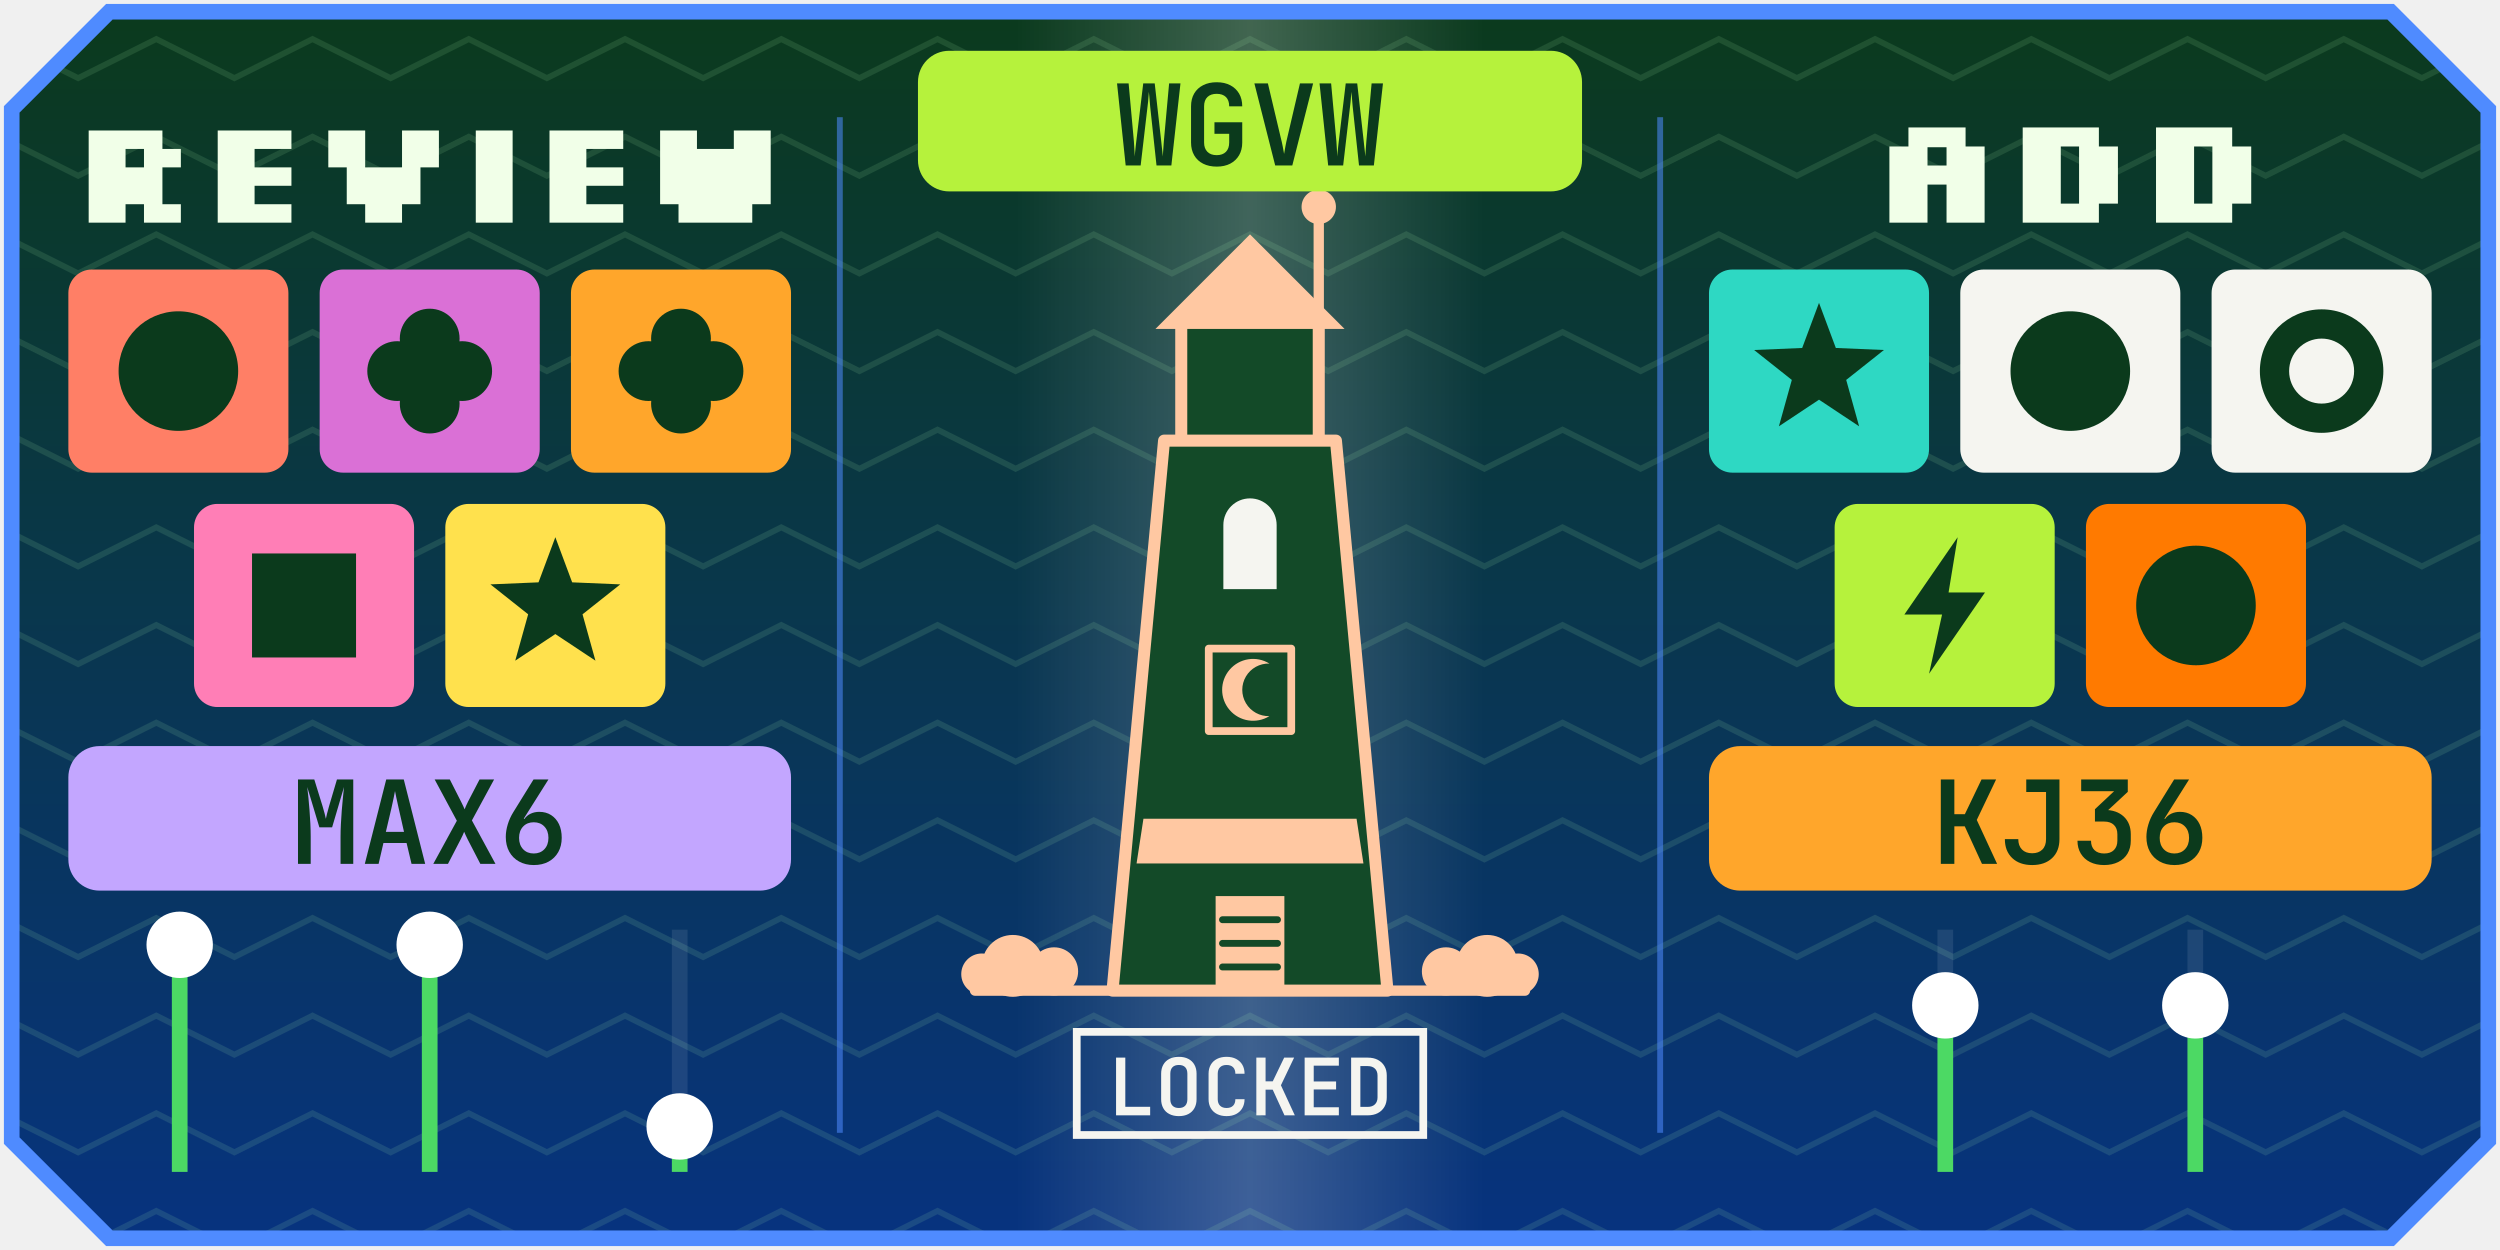
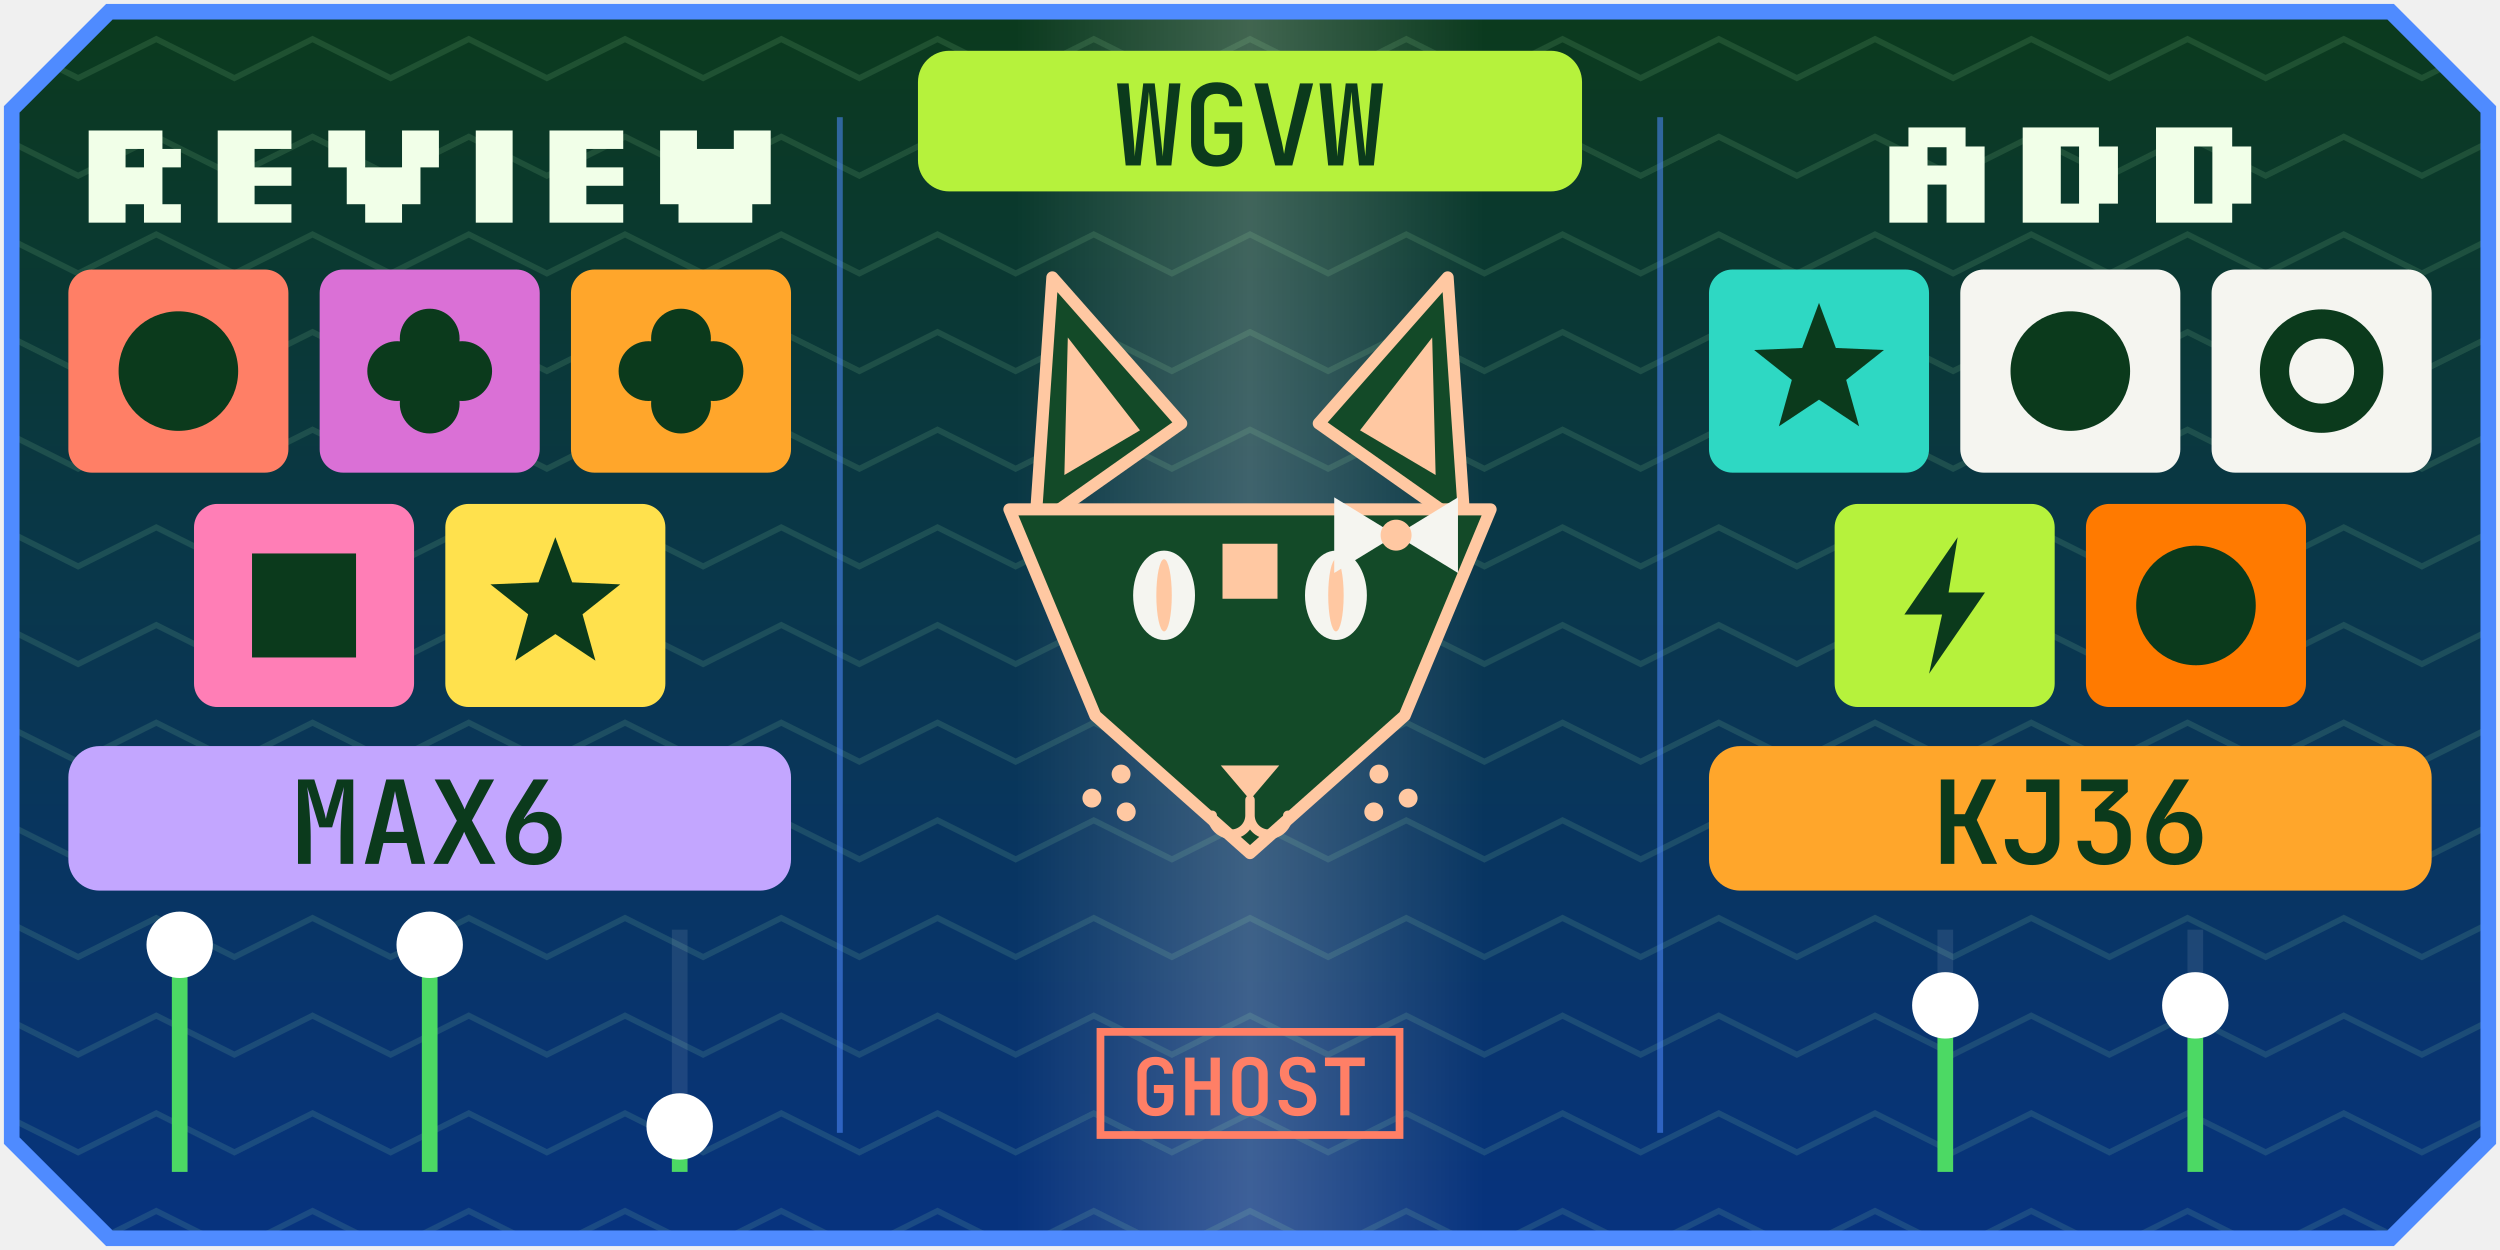
<svg xmlns="http://www.w3.org/2000/svg" viewBox="0 0 960 480" width="256" height="128">
  <defs>
    <linearGradient id="lg0" gradientUnits="userSpaceOnUse" x1="480" y1="0" x2="480" y2="480">
      <stop offset="0" stop-color="#0B3A1C" />
      <stop offset="1" stop-color="#073380" />
    </linearGradient>
    <clipPath id="c1">
      <path d="M4.5 42L42 4.5L918 4.5L955.5 42L955.5 438L918 475.5L42 475.5L4.5 438Z" />
    </clipPath>
    <linearGradient id="lg2" gradientUnits="userSpaceOnUse" x1="390" y1="0" x2="570" y2="0">
      <stop offset="0" stop-color="#FFFFFF" stop-opacity="0" />
      <stop offset="0.5" stop-color="#FFFFFF" stop-opacity="0.22" />
      <stop offset="1" stop-color="#FFFFFF" stop-opacity="0" />
    </linearGradient>
  </defs>
  <path d="M4.5 42L42 4.5L918 4.5L955.5 42L955.5 438L918 475.5L42 475.5L4.5 438Z" fill="url(#lg0)" />
  <g clip-path="url(#c1)">
    <path d="M390 0L570 0L570 480L390 480Z" fill="url(#lg2)" />
    <path d="M0 15L30 30L60 15L90 30L120 15L150 30L180 15L210 30L240 15L270 30L300 15L330 30L360 15L390 30L420 15L450 30L480 15L510 30L540 15L570 30L600 15L630 30L660 15L690 30L720 15L750 30L780 15L810 30L840 15L870 30L900 15L930 30L960 15M0 52.5L30 67.5L60 52.5L90 67.5L120 52.5L150 67.5L180 52.5L210 67.5L240 52.5L270 67.5L300 52.5L330 67.5L360 52.5L390 67.5L420 52.5L450 67.5L480 52.5L510 67.5L540 52.5L570 67.5L600 52.5L630 67.5L660 52.5L690 67.5L720 52.5L750 67.5L780 52.5L810 67.5L840 52.5L870 67.5L900 52.5L930 67.5L960 52.5M0 90L30 105L60 90L90 105L120 90L150 105L180 90L210 105L240 90L270 105L300 90L330 105L360 90L390 105L420 90L450 105L480 90L510 105L540 90L570 105L600 90L630 105L660 90L690 105L720 90L750 105L780 90L810 105L840 90L870 105L900 90L930 105L960 90M0 127.5L30 142.5L60 127.5L90 142.5L120 127.5L150 142.5L180 127.5L210 142.5L240 127.5L270 142.5L300 127.5L330 142.5L360 127.5L390 142.5L420 127.5L450 142.5L480 127.5L510 142.5L540 127.5L570 142.5L600 127.5L630 142.5L660 127.5L690 142.5L720 127.5L750 142.5L780 127.5L810 142.5L840 127.5L870 142.5L900 127.5L930 142.5L960 127.5M0 165L30 180L60 165L90 180L120 165L150 180L180 165L210 180L240 165L270 180L300 165L330 180L360 165L390 180L420 165L450 180L480 165L510 180L540 165L570 180L600 165L630 180L660 165L690 180L720 165L750 180L780 165L810 180L840 165L870 180L900 165L930 180L960 165M0 202.5L30 217.5L60 202.5L90 217.5L120 202.5L150 217.5L180 202.5L210 217.5L240 202.5L270 217.5L300 202.5L330 217.5L360 202.5L390 217.5L420 202.5L450 217.5L480 202.5L510 217.5L540 202.5L570 217.5L600 202.5L630 217.5L660 202.5L690 217.5L720 202.5L750 217.5L780 202.5L810 217.5L840 202.5L870 217.5L900 202.5L930 217.5L960 202.5M0 240L30 255L60 240L90 255L120 240L150 255L180 240L210 255L240 240L270 255L300 240L330 255L360 240L390 255L420 240L450 255L480 240L510 255L540 240L570 255L600 240L630 255L660 240L690 255L720 240L750 255L780 240L810 255L840 240L870 255L900 240L930 255L960 240M0 277.5L30 292.5L60 277.5L90 292.5L120 277.5L150 292.5L180 277.5L210 292.5L240 277.5L270 292.5L300 277.5L330 292.5L360 277.5L390 292.5L420 277.5L450 292.5L480 277.5L510 292.5L540 277.5L570 292.5L600 277.5L630 292.5L660 277.5L690 292.5L720 277.5L750 292.5L780 277.5L810 292.5L840 277.5L870 292.5L900 277.5L930 292.5L960 277.5M0 315L30 330L60 315L90 330L120 315L150 330L180 315L210 330L240 315L270 330L300 315L330 330L360 315L390 330L420 315L450 330L480 315L510 330L540 315L570 330L600 315L630 330L660 315L690 330L720 315L750 330L780 315L810 330L840 315L870 330L900 315L930 330L960 315M0 352.5L30 367.5L60 352.5L90 367.5L120 352.5L150 367.5L180 352.5L210 367.5L240 352.5L270 367.5L300 352.5L330 367.5L360 352.5L390 367.5L420 352.5L450 367.5L480 352.5L510 367.5L540 352.5L570 367.5L600 352.5L630 367.5L660 352.5L690 367.5L720 352.5L750 367.5L780 352.5L810 367.5L840 352.5L870 367.5L900 352.5L930 367.5L960 352.5M0 390L30 405L60 390L90 405L120 390L150 405L180 390L210 405L240 390L270 405L300 390L330 405L360 390L390 405L420 390L450 405L480 390L510 405L540 390L570 405L600 390L630 405L660 390L690 405L720 390L750 405L780 390L810 405L840 390L870 405L900 390L930 405L960 390M0 427.5L30 442.5L60 427.5L90 442.5L120 427.5L150 442.5L180 427.5L210 442.5L240 427.5L270 442.5L300 427.5L330 442.5L360 427.5L390 442.5L420 427.5L450 442.5L480 427.5L510 442.5L540 427.5L570 442.5L600 427.5L630 442.5L660 427.5L690 442.5L720 427.5L750 442.5L780 427.5L810 442.5L840 427.5L870 442.5L900 427.5L930 442.5L960 427.5M0 465L30 480L60 465L90 480L120 465L150 480L180 465L210 480L240 465L270 480L300 465L330 480L360 465L390 480L420 465L450 480L480 465L510 480L540 465L570 480L600 465L630 480L660 465L690 480L720 465L750 480L780 465L810 480L840 465L870 480L900 465L930 480L960 465" fill="none" stroke="#B4FFB4" stroke-opacity="0.12" stroke-width="2.25" />
  </g>
  <path d="M4.5 42L42 4.5L918 4.5L955.5 42L955.5 438L918 475.5L42 475.5L4.5 438Z" fill="none" stroke="#4F8BFF" stroke-width="6" />
  <path d="M322.5 45L322.5 435M637.5 45L637.5 435" fill="none" stroke="#4F8BFF" stroke-opacity="0.55" stroke-width="2.25" />
-   <path d="M374.4 380.4L585.6 380.4" fill="none" stroke="#FFC8A2" stroke-width="3.96" stroke-linecap="round" stroke-linejoin="round" />
-   <path d="M447 169.2L513 169.2L532.8 380.4L427.2 380.4ZM453.6 123L506.4 123L506.4 169.2L453.6 169.2Z" fill="#134A28" />
-   <path d="M447 169.2L513 169.2L532.8 380.4L427.2 380.4ZM453.6 123L506.4 123L506.4 169.2L453.6 169.2Z" fill="none" stroke="#FFC8A2" stroke-width="4.62" stroke-linecap="round" stroke-linejoin="round" />
-   <path d="M443.7 126.3L516.3 126.3L480 90ZM439.08 314.4L520.92 314.4L523.56 331.56L436.44 331.56Z" fill="#FFC8A2" />
-   <path d="M469.77 226.22L469.77 201.61L469.77 201.61C469.77 195.96 474.35 191.38 480 191.38C485.65 191.38 490.23 195.96 490.23 201.61L490.23 226.22Z" fill="#F5F5F0" />
-   <path d="M466.8 344.1L493.2 344.1L493.2 380.4L466.8 380.4Z" fill="#FFC8A2" />
-   <path d="M469.44 353.17L490.56 353.17M469.44 362.25L490.56 362.25M469.44 371.32L490.56 371.32" fill="none" stroke="#134A28" stroke-width="2.64" stroke-linecap="round" stroke-linejoin="round" />
-   <path d="M464.16 249.06L495.84 249.06L495.84 280.74L464.16 280.74Z" fill="#134A28" />
-   <path d="M464.16 249.06L495.84 249.06L495.84 280.74L464.16 280.74Z" fill="none" stroke="#FFC8A2" stroke-width="2.97" stroke-linecap="round" stroke-linejoin="round" />
-   <path d="M487.45 274.99C482.47 278.08 475.98 277.08 472.17 272.63C468.35 268.18 468.35 261.62 472.17 257.17C475.98 252.72 482.47 251.72 487.45 254.81L487.45 254.81C483.77 254.69 480.31 256.59 478.44 259.76C476.56 262.93 476.56 266.87 478.44 270.04C480.31 273.21 483.77 275.11 487.45 274.99Z" fill="#FFC8A2" />
-   <path d="M506.4 123L506.4 83.4" fill="none" stroke="#FFC8A2" stroke-width="3.96" stroke-linecap="round" stroke-linejoin="round" />
-   <path d="M513 79.44C513 83.09 510.05 86.04 506.4 86.04C502.75 86.04 499.8 83.09 499.8 79.44C499.8 75.79 502.75 72.84 506.4 72.84C510.05 72.84 513 75.79 513 79.44" fill="#FFC8A2" />
-   <path d="M400.8 370.9L400.8 370.9C400.8 377.46 395.48 382.78 388.92 382.78C382.36 382.78 377.04 377.46 377.04 370.9C377.04 364.33 382.36 359.02 388.92 359.02C395.48 359.02 400.8 364.33 400.8 370.9M414 373.01L414 373.01C414 378.11 409.86 382.25 404.76 382.25C399.66 382.25 395.52 378.11 395.52 373.01C395.52 367.9 399.66 363.77 404.76 363.77C409.86 363.77 414 367.9 414 373.01M384.96 374.06L384.96 374.06C384.96 378.44 381.41 381.98 377.04 381.98C372.67 381.98 369.12 378.44 369.12 374.06C369.12 369.69 372.67 366.14 377.04 366.14C381.41 366.14 384.96 369.69 384.96 374.06M582.96 370.9L582.96 370.9C582.96 377.46 577.64 382.78 571.08 382.78C564.52 382.78 559.2 377.46 559.2 370.9C559.2 364.33 564.52 359.02 571.08 359.02C577.64 359.02 582.96 364.33 582.96 370.9M564.48 373.01L564.48 373.01C564.48 378.11 560.34 382.25 555.24 382.25C550.14 382.25 546 378.11 546 373.01C546 367.9 550.14 363.77 555.24 363.77C560.34 363.77 564.48 367.9 564.48 373.01M590.88 374.06L590.88 374.06C590.88 378.44 587.33 381.98 582.96 381.98C578.59 381.98 575.04 378.44 575.04 374.06C575.04 369.69 578.59 366.14 582.96 366.14C587.33 366.14 590.88 369.69 590.88 374.06" fill="#FFC8A2" />
-   <path d="M413.47 396.24L546.53 396.24L546.53 435.84L413.47 435.84Z" fill="none" stroke="#F5F5F0" stroke-width="2.97" />
-   <path d="M428.57 428.29L428.57 406.13L432.12 406.13L432.12 425.01L441.66 425.01L441.66 428.29ZM452.68 428.59Q450.58 428.59 449.05 427.8Q447.51 427.01 446.7 425.54Q445.88 424.07 445.88 422.1L445.88 412.32Q445.88 410.32 446.7 408.86Q447.51 407.4 449.05 406.61Q450.58 405.82 452.68 405.82Q454.8 405.82 456.32 406.61Q457.84 407.4 458.66 408.86Q459.48 410.32 459.48 412.32L459.48 422.1Q459.48 424.07 458.66 425.54Q457.84 427.01 456.32 427.8Q454.8 428.59 452.68 428.59ZM452.68 425.47Q454.29 425.47 455.12 424.59Q455.95 423.71 455.95 422.1L455.95 412.32Q455.95 410.68 455.12 409.82Q454.29 408.95 452.68 408.95Q451.07 408.95 450.23 409.82Q449.4 410.68 449.4 412.32L449.4 422.1Q449.4 423.71 450.25 424.59Q451.1 425.47 452.68 425.47ZM471.01 428.59Q468.92 428.59 467.36 427.8Q465.79 427.01 464.94 425.54Q464.09 424.07 464.09 422.1L464.09 412.32Q464.09 410.32 464.94 408.86Q465.79 407.4 467.36 406.61Q468.92 405.82 471.01 405.82Q473.14 405.82 474.67 406.63Q476.21 407.43 477.06 408.87Q477.91 410.32 477.91 412.32L474.38 412.32Q474.38 410.68 473.5 409.82Q472.62 408.95 471.01 408.95Q469.4 408.95 468.51 409.82Q467.61 410.68 467.61 412.32L467.61 422.1Q467.61 423.71 468.51 424.59Q469.4 425.47 471.01 425.47Q472.62 425.47 473.5 424.59Q474.38 423.71 474.38 422.1L477.91 422.1Q477.91 424.04 477.06 425.51Q476.21 426.98 474.67 427.79Q473.14 428.59 471.01 428.59ZM482.43 428.29L482.43 406.13L485.98 406.13L485.98 415.23L488.74 415.23L493.12 406.13L496.94 406.13L491.87 416.75L497.21 428.29L493.24 428.29L488.71 418.42L485.98 418.42L485.98 428.29ZM500.98 428.29L500.98 406.13L514.12 406.13L514.12 409.22L504.47 409.22L504.47 415.27L513.06 415.27L513.06 418.36L504.47 418.36L504.47 425.19L514.12 425.19L514.12 428.29ZM518.83 428.29L518.83 406.13L525.21 406.13Q527.45 406.13 529.08 406.98Q530.7 407.83 531.61 409.36Q532.52 410.89 532.52 412.99L532.52 421.4Q532.52 423.49 531.61 425.04Q530.7 426.59 529.08 427.44Q527.45 428.29 525.21 428.29ZM522.38 425.04L525.21 425.04Q526.97 425.04 527.97 424.07Q528.97 423.1 528.97 421.4L528.97 412.99Q528.97 411.32 527.97 410.35Q526.97 409.38 525.21 409.38L522.38 409.38Z" fill="#F5F5F0" />
+   <path d="M397.5 202.2L404.1 106.5L453.6 162.6ZM562.5 202.2L555.9 106.5L506.4 162.6Z" fill="#134A28" />
+   <path d="M397.5 202.2L404.1 106.5L453.6 162.6ZM562.5 202.2L555.9 106.5L506.4 162.6Z" fill="none" stroke="#FFC8A2" stroke-width="4.62" stroke-linecap="round" stroke-linejoin="round" />
+   <path d="M408.72 182.4L410.04 129.6L437.76 165.24ZM551.28 182.4L549.96 129.6L522.24 165.24Z" fill="#FFC8A2" />
+   <path d="M387.6 195.6L572.4 195.6L539.4 274.8L480 327.6L420.6 274.8Z" fill="#134A28" />
+   <path d="M387.6 195.6L572.4 195.6L539.4 274.8L480 327.6L420.6 274.8Z" fill="none" stroke="#FFC8A2" stroke-width="4.62" stroke-linecap="round" stroke-linejoin="round" />
+   <path d="M469.44 208.8L490.56 208.8L490.56 229.92L469.44 229.92Z" fill="#FFC8A2" />
+   <path d="M434.13 297.24L434.13 297.24C434.13 299.24 432.5 300.87 430.5 300.87C428.5 300.87 426.87 299.24 426.87 297.24C426.87 295.24 428.5 293.61 430.5 293.61C432.5 293.61 434.13 295.24 434.13 297.24M422.91 306.48L422.91 306.48C422.91 308.48 421.28 310.11 419.28 310.11C417.28 310.11 415.65 308.48 415.65 306.48C415.65 304.48 417.28 302.85 419.28 302.85C421.28 302.85 422.91 304.48 422.91 306.48M436.11 311.76L436.11 311.76C436.11 313.76 434.48 315.39 432.48 315.39C430.48 315.39 428.85 313.76 428.85 311.76C428.85 309.76 430.48 308.13 432.48 308.13C434.48 308.13 436.11 309.76 436.11 311.76M533.13 297.24L533.13 297.24C533.13 299.24 531.5 300.87 529.5 300.87C527.5 300.87 525.87 299.24 525.87 297.24C525.87 295.24 527.5 293.61 529.5 293.61C531.5 293.61 533.13 295.24 533.13 297.24M544.35 306.48L544.35 306.48C544.35 308.48 542.72 310.11 540.72 310.11C538.72 310.11 537.09 308.48 537.09 306.48C537.09 304.48 538.72 302.85 540.72 302.85C542.72 302.85 544.35 304.48 544.35 306.48M531.15 311.76L531.15 311.76C531.15 313.76 529.52 315.39 527.52 315.39C525.52 315.39 523.89 313.76 523.89 311.76C523.89 309.76 525.52 308.13 527.52 308.13C529.52 308.13 531.15 309.76 531.15 311.76" fill="#FFC8A2" />
+   <path d="M458.88 228.6C458.88 238.08 453.56 245.76 447 245.76C440.44 245.76 435.12 238.08 435.12 228.6C435.12 219.12 440.44 211.44 447 211.44C453.56 211.44 458.88 219.12 458.88 228.6" fill="#F5F5F0" />
+   <path d="M449.97 228.6C449.97 236.25 448.64 242.46 447 242.46C445.36 242.46 444.03 236.25 444.03 228.6C444.03 220.95 445.36 214.74 447 214.74C448.64 214.74 449.97 220.95 449.97 228.6" fill="#FFC8A2" />
+   <path d="M524.88 228.6C524.88 238.08 519.56 245.76 513 245.76C506.44 245.76 501.12 238.08 501.12 228.6C501.12 219.12 506.44 211.44 513 211.44C519.56 211.44 524.88 219.12 524.88 228.6" fill="#F5F5F0" />
+   <path d="M515.97 228.6C515.97 236.25 514.64 242.46 513 242.46C511.36 242.46 510.03 236.25 510.03 228.6C510.03 220.95 511.36 214.74 513 214.74C514.64 214.74 515.97 220.95 515.97 228.6" fill="#FFC8A2" />
+   <path d="M468.78 293.94L491.22 293.94L480 307.14Z" fill="#FFC8A2" />
+   <path d="M480 307.14L480 313.08L480 313.08C480 317.09 476.75 320.34 472.74 320.34C468.73 320.34 465.48 317.09 465.48 313.08M494.52 313.08L494.52 313.08C494.52 317.09 491.27 320.34 487.26 320.34C483.25 320.34 480 317.09 480 313.08" fill="none" stroke="#FFC8A2" stroke-width="3.63" stroke-linecap="round" stroke-linejoin="round" />
+   <path d="M536.1 205.5L512.34 190.98L512.34 220.02ZM536.1 205.5L559.86 190.98L559.86 220.02Z" fill="#F5F5F0" />
+   <path d="M542.04 205.5C542.04 208.78 539.38 211.44 536.1 211.44C532.82 211.44 530.16 208.78 530.16 205.5C530.16 202.22 532.82 199.56 536.1 199.56C539.38 199.56 542.04 202.22 542.04 205.5" fill="#FFC8A2" />
+   <path d="M422.58 396.24L537.42 396.24L537.42 435.84L422.58 435.84Z" fill="none" stroke="#FF7F66" stroke-width="2.97" />
+   <path d="M443.69 428.59Q441.59 428.59 440.03 427.8Q438.47 427.01 437.62 425.54Q436.77 424.07 436.77 422.1L436.77 412.32Q436.77 410.32 437.62 408.86Q438.47 407.4 440.03 406.61Q441.59 405.82 443.69 405.82Q445.81 405.82 447.35 406.63Q448.88 407.43 449.73 408.87Q450.58 410.32 450.58 412.32L447.06 412.32Q447.06 410.68 446.18 409.82Q445.3 408.95 443.69 408.95Q442.08 408.95 441.18 409.82Q440.29 410.68 440.29 412.32L440.29 422.1Q440.29 423.71 441.18 424.6Q442.08 425.5 443.69 425.5Q445.3 425.5 446.18 424.6Q447.06 423.71 447.06 422.07L447.06 419.73L443.08 419.73L443.08 416.63L450.58 416.63L450.58 422.1Q450.58 424.07 449.73 425.53Q448.88 426.98 447.35 427.79Q445.81 428.59 443.69 428.59ZM455.14 428.29L455.14 406.13L458.69 406.13L458.69 415.17L464.88 415.17L464.88 406.13L468.43 406.13L468.43 428.29L464.88 428.29L464.88 418.45L458.69 418.45L458.69 428.29ZM480 428.59Q477.91 428.59 476.37 427.8Q474.84 427.01 474.02 425.54Q473.2 424.07 473.2 422.1L473.2 412.32Q473.2 410.32 474.02 408.86Q474.84 407.4 476.37 406.61Q477.91 405.82 480 405.82Q482.13 405.82 483.64 406.61Q485.16 407.4 485.98 408.86Q486.8 410.32 486.8 412.32L486.8 422.1Q486.8 424.07 485.98 425.54Q485.16 427.01 483.64 427.8Q482.13 428.59 480 428.59ZM480 425.47Q481.61 425.47 482.44 424.59Q483.28 423.71 483.28 422.1L483.28 412.32Q483.28 410.68 482.44 409.82Q481.61 408.95 480 408.95Q478.39 408.95 477.56 409.82Q476.72 410.68 476.72 412.32L476.72 422.1Q476.72 423.71 477.57 424.59Q478.42 425.47 480 425.47ZM498.28 428.59Q496.03 428.59 494.39 427.83Q492.75 427.08 491.86 425.68Q490.96 424.28 490.96 422.4L494.48 422.4Q494.48 423.83 495.51 424.65Q496.55 425.47 498.34 425.47Q500.01 425.47 500.98 424.66Q501.95 423.86 501.95 422.43Q501.95 421.25 501.28 420.38Q500.61 419.52 499.37 419.21L496.7 418.45Q494.18 417.75 492.81 416.04Q491.45 414.32 491.45 411.96Q491.45 410.07 492.28 408.71Q493.12 407.34 494.65 406.57Q496.18 405.79 498.28 405.79Q501.43 405.79 503.29 407.45Q505.14 409.1 505.17 411.86L501.62 411.86Q501.62 410.5 500.74 409.71Q499.86 408.92 498.25 408.92Q496.7 408.92 495.83 409.66Q494.97 410.41 494.97 411.71Q494.97 412.93 495.62 413.78Q496.27 414.63 497.49 414.99L500.25 415.78Q502.77 416.45 504.12 418.15Q505.47 419.85 505.47 422.31Q505.47 424.19 504.58 425.6Q503.68 427.01 502.07 427.8Q500.46 428.59 498.28 428.59ZM514.67 428.29L514.67 409.38L508.78 409.38L508.78 406.1L524.08 406.1L524.08 409.38L518.19 409.38L518.19 428.29Z" fill="#FF7F66" />
  <path d="M34.05 85.5L34.05 50.11L62.37 50.11L62.37 57.19L69.45 57.19L69.45 64.27L62.37 64.27L62.37 78.42L69.45 78.42L69.45 85.5L55.29 85.5L55.29 78.42L48.21 78.42L48.21 85.5ZM48.21 64.27L55.29 64.27L55.29 57.19L48.21 57.19ZM83.6 85.5L83.6 50.11L111.91 50.11L111.91 57.19L97.76 57.19L97.76 64.27L111.91 64.27L111.91 71.34L97.76 71.34L97.76 78.42L111.91 78.42L111.91 85.5ZM140.23 85.5L140.23 78.42L133.15 78.42L133.15 64.27L126.07 64.27L126.07 50.11L140.23 50.11L140.23 64.27L154.38 64.27L154.38 50.11L168.54 50.11L168.54 64.27L161.46 64.27L161.46 78.42L154.38 78.42L154.38 85.5ZM182.7 85.5L182.7 50.11L196.85 50.11L196.85 85.5ZM211.01 85.5L211.01 50.11L239.32 50.11L239.32 57.19L225.16 57.19L225.16 64.27L239.32 64.27L239.32 71.34L225.16 71.34L225.16 78.42L239.32 78.42L239.32 85.5ZM260.55 85.5L260.55 78.42L253.48 78.42L253.48 50.11L267.63 50.11L267.63 57.19L281.79 57.19L281.79 50.11L295.95 50.11L295.95 78.42L288.87 78.42L288.87 85.5Z" fill="#F1FFE8" />
  <path d="M725.53 85.5L725.53 56.25L732.84 56.25L732.84 48.94L754.78 48.94L754.78 56.25L762.09 56.25L762.09 85.5L747.47 85.5L747.47 70.88L740.16 70.88L740.16 85.5ZM740.16 63.56L747.47 63.56L747.47 56.54L740.16 56.54ZM776.72 85.5L776.72 48.94L805.97 48.94L805.97 56.25L813.28 56.25L813.28 78.19L805.97 78.19L805.97 85.5ZM791.34 78.19L798.36 78.19L798.36 56.25L791.34 56.25ZM827.91 85.5L827.91 48.94L857.16 48.94L857.16 56.25L864.47 56.25L864.47 78.19L857.16 78.19L857.16 85.5ZM842.53 78.19L849.55 78.19L849.55 56.25L842.53 56.25Z" fill="#F1FFE8" />
  <path d="M66 357L72 357L72 450L66 450Z" fill="#FFFFFF" fill-opacity="0.09" />
  <path d="M66 362.81L72 362.81L72 450L66 450Z" fill="#4CD964" />
  <path d="M81.75 362.81C81.75 369.85 76.04 375.56 69 375.56C61.96 375.56 56.25 369.85 56.25 362.81C56.25 355.77 61.96 350.06 69 350.06C76.04 350.06 81.75 355.77 81.75 362.81" fill="#FFFFFF" />
  <path d="M162 357L168 357L168 450L162 450Z" fill="#FFFFFF" fill-opacity="0.09" />
  <path d="M162 362.81L168 362.81L168 450L162 450Z" fill="#4CD964" />
  <path d="M177.75 362.81C177.75 369.85 172.04 375.56 165 375.56C157.96 375.56 152.25 369.85 152.25 362.81C152.25 355.77 157.96 350.06 165 350.06C172.04 350.06 177.75 355.77 177.75 362.81" fill="#FFFFFF" />
  <path d="M258 357L264 357L264 450L258 450Z" fill="#FFFFFF" fill-opacity="0.09" />
  <path d="M258 432.56L264 432.56L264 450L258 450Z" fill="#4CD964" />
  <path d="M273.75 432.56C273.75 439.6 268.04 445.31 261 445.31C253.96 445.31 248.25 439.6 248.25 432.56C248.25 425.52 253.96 419.81 261 419.81C268.04 419.81 273.75 425.52 273.75 432.56" fill="#FFFFFF" />
  <path d="M744 357L750 357L750 450L744 450Z" fill="#FFFFFF" fill-opacity="0.09" />
  <path d="M744 386.06L750 386.06L750 450L744 450Z" fill="#4CD964" />
  <path d="M759.75 386.06C759.75 393.1 754.04 398.81 747 398.81C739.96 398.81 734.25 393.1 734.25 386.06C734.25 379.02 739.96 373.31 747 373.31C754.04 373.31 759.75 379.02 759.75 386.06" fill="#FFFFFF" />
  <path d="M840 357L846 357L846 450L840 450Z" fill="#FFFFFF" fill-opacity="0.09" />
  <path d="M840 386.06L846 386.06L846 450L840 450Z" fill="#4CD964" />
  <path d="M855.75 386.06C855.75 393.1 850.04 398.81 843 398.81C835.96 398.81 830.25 393.1 830.25 386.06C830.25 379.02 835.96 373.31 843 373.31C850.04 373.31 855.75 379.02 855.75 386.06" fill="#FFFFFF" />
  <path d="M38.25 286.5L291.75 286.5L291.75 286.5C298.38 286.5 303.75 291.87 303.75 298.5L303.75 330L303.75 330C303.75 336.63 298.38 342 291.75 342L38.25 342L38.25 342C31.62 342 26.25 336.63 26.25 330L26.25 298.5L26.25 298.5C26.25 291.87 31.62 286.5 38.25 286.5Z" fill="#C3A6FF" />
  <path d="M114.43 331.73L114.43 299.32L120.69 299.32L123.89 309.67Q124.37 311.18 124.68 312.49Q125 313.8 125.13 314.42Q125.26 313.8 125.57 312.49Q125.88 311.18 126.33 309.67L129.39 299.32L135.65 299.32L135.65 331.73L130.77 331.73L130.77 321.26Q130.77 319.08 130.9 316.5Q131.03 313.93 131.23 311.31Q131.43 308.69 131.68 306.32Q131.92 303.94 132.1 302.21L127.53 317.7L122.64 317.7L117.98 302.21Q118.2 303.9 118.42 306.18Q118.65 308.47 118.85 311.07Q119.05 313.66 119.18 316.28Q119.31 318.9 119.31 321.26L119.31 331.73ZM140.09 331.73L148.31 299.32L155.05 299.32L163.27 331.73L158.03 331.73L156.12 323.7L147.24 323.7L145.38 331.73ZM148.17 319.44L155.14 319.44L153.1 310.42Q152.57 308.11 152.19 306.29Q151.81 304.47 151.68 303.76Q151.55 304.47 151.19 306.27Q150.84 308.07 150.3 310.38ZM166.38 331.73L175.43 315.17L166.91 299.32L172.73 299.32L177.03 307.8Q177.48 308.65 177.85 309.49Q178.23 310.33 178.41 310.78Q178.59 310.33 178.94 309.49Q179.3 308.65 179.74 307.8L184.14 299.32L189.73 299.32L181.21 315.04L190.26 331.73L184.45 331.73L179.65 322.45Q179.21 321.61 178.83 320.75Q178.45 319.88 178.23 319.39Q178.05 319.88 177.68 320.72Q177.3 321.57 176.85 322.41L172.02 331.73ZM205 332.18Q201.76 332.18 199.32 330.82Q196.88 329.47 195.55 327.05Q194.22 324.63 194.22 321.39Q194.22 319.08 194.97 316.59Q195.72 314.11 197.1 311.89L204.87 299.32L210.6 299.32L201.14 314.33L201.36 314.51Q202.25 313.17 203.76 312.46Q205.27 311.75 207.09 311.75Q209.71 311.75 211.64 313Q213.57 314.24 214.64 316.46Q215.7 318.68 215.7 321.74Q215.7 324.85 214.37 327.21Q213.04 329.56 210.64 330.87Q208.25 332.18 205 332.18ZM204.96 327.74Q207.49 327.74 209.04 326.1Q210.6 324.45 210.6 321.74Q210.6 319.04 209.04 317.39Q207.49 315.75 204.96 315.75Q202.43 315.75 200.88 317.39Q199.32 319.04 199.32 321.74Q199.32 324.45 200.88 326.1Q202.43 327.74 204.96 327.74Z" fill="#0B3A1C" />
  <path d="M364.5 19.5L595.5 19.5L595.5 19.5C602.13 19.5 607.5 24.87 607.5 31.5L607.5 61.5L607.5 61.5C607.5 68.13 602.13 73.5 595.5 73.5L364.5 73.5L364.5 73.5C357.87 73.5 352.5 68.13 352.5 61.5L352.5 31.5L352.5 31.5C352.5 24.87 357.87 19.5 364.5 19.5Z" fill="#B6F23C" />
  <path d="M432.26 63.55L428.94 32.02L433.39 32.02L435.42 54.35Q435.46 55.13 435.53 56.19Q435.59 57.24 435.66 58.28Q435.72 59.32 435.72 60.1Q435.81 59.32 435.89 58.28Q435.98 57.24 436.11 56.19Q436.24 55.13 436.32 54.35L439 32.02L443.41 32.02L445.92 54.35Q446 55.13 446.11 56.19Q446.22 57.24 446.35 58.28Q446.48 59.32 446.52 60.1Q446.56 59.32 446.63 58.28Q446.69 57.24 446.78 56.19Q446.87 55.13 446.91 54.35L448.94 32.02L453.3 32.02L449.8 63.55L444.1 63.55L441.68 41.04Q441.6 40.14 441.51 39.1Q441.42 38.06 441.34 37.03Q441.25 35.99 441.16 35.26Q441.12 35.99 441.03 37.03Q440.95 38.06 440.86 39.1Q440.77 40.14 440.64 41.04L438.01 63.55ZM467.21 63.98Q464.23 63.98 462.01 62.86Q459.78 61.74 458.57 59.64Q457.36 57.55 457.36 54.74L457.36 40.83Q457.36 37.98 458.57 35.9Q459.78 33.83 462.01 32.71Q464.23 31.58 467.21 31.58Q470.24 31.58 472.42 32.73Q474.6 33.87 475.81 35.93Q477.02 37.98 477.02 40.83L472.01 40.83Q472.01 38.5 470.76 37.26Q469.5 36.03 467.21 36.03Q464.92 36.03 463.65 37.26Q462.37 38.5 462.37 40.83L462.37 54.74Q462.37 57.03 463.65 58.3Q464.92 59.58 467.21 59.58Q469.5 59.58 470.76 58.3Q472.01 57.03 472.01 54.7L472.01 51.37L466.35 51.37L466.35 46.96L477.02 46.96L477.02 54.74Q477.02 57.55 475.81 59.62Q474.6 61.69 472.42 62.84Q470.24 63.98 467.21 63.98ZM489.68 63.55L481.68 32.02L486.87 32.02L491.79 52.8Q492.23 54.48 492.57 56.25Q492.92 58.02 493.09 59.1Q493.26 58.02 493.59 56.25Q493.91 54.48 494.34 52.75L499.18 32.02L504.24 32.02L496.24 63.55ZM510.02 63.55L506.7 32.02L511.15 32.02L513.18 54.35Q513.22 55.13 513.29 56.19Q513.35 57.24 513.42 58.28Q513.48 59.32 513.48 60.1Q513.57 59.32 513.65 58.28Q513.74 57.24 513.87 56.19Q514 55.13 514.08 54.35L516.76 32.02L521.17 32.02L523.68 54.35Q523.76 55.13 523.87 56.19Q523.98 57.24 524.11 58.28Q524.24 59.32 524.28 60.1Q524.32 59.32 524.39 58.28Q524.45 57.24 524.54 56.19Q524.63 55.13 524.67 54.35L526.7 32.02L531.06 32.02L527.56 63.55L521.86 63.55L519.44 41.04Q519.36 40.14 519.27 39.1Q519.18 38.06 519.1 37.03Q519.01 35.99 518.92 35.26Q518.88 35.99 518.79 37.03Q518.71 38.06 518.62 39.1Q518.53 40.14 518.4 41.04L515.77 63.55Z" fill="#0B3A1C" />
  <path d="M668.25 286.5L921.75 286.5L921.75 286.5C928.38 286.5 933.75 291.87 933.75 298.5L933.75 330L933.75 330C933.75 336.63 928.38 342 921.75 342L668.25 342L668.25 342C661.62 342 656.25 336.63 656.25 330L656.25 298.5L656.25 298.5C656.25 291.87 661.62 286.5 668.25 286.5Z" fill="#FFA62B" />
  <path d="M745.27 331.73L745.27 299.32L750.47 299.32L750.47 312.64L754.51 312.64L760.9 299.32L766.5 299.32L759.08 314.86L766.89 331.73L761.08 331.73L754.46 317.3L750.47 317.3L750.47 331.73ZM780.35 332.18Q775.51 332.18 772.69 329.49Q769.87 326.81 769.87 322.23L775.02 322.23Q775.02 324.76 776.44 326.21Q777.86 327.65 780.35 327.65Q782.83 327.65 784.26 326.23Q785.68 324.81 785.68 322.23L785.68 304.12L778.08 304.12L778.08 299.32L790.83 299.32L790.83 322.23Q790.83 326.85 788.01 329.51Q785.19 332.18 780.35 332.18ZM807.96 332.18Q804.86 332.18 802.57 331.02Q800.28 329.87 799.02 327.76Q797.75 325.65 797.75 322.85L802.95 322.85Q802.95 325.16 804.28 326.45Q805.61 327.74 808.01 327.74Q810.45 327.74 811.76 326.41Q813.07 325.07 813.07 322.85L813.07 320.37Q813.07 318.06 811.74 316.77Q810.41 315.48 808.01 315.48L804.46 315.48L804.46 310.73L811.83 303.81L799.17 303.81L799.17 299.32L817.07 299.32L817.07 304.07L808.05 312.46L808.05 311Q812.76 311 815.49 313.53Q818.22 316.06 818.22 320.37L818.22 322.85Q818.22 325.65 816.98 327.76Q815.73 329.87 813.4 331.02Q811.07 332.18 807.96 332.18ZM835 332.18Q831.76 332.18 829.32 330.82Q826.88 329.47 825.55 327.05Q824.22 324.63 824.22 321.39Q824.22 319.08 824.97 316.59Q825.72 314.11 827.1 311.89L834.87 299.32L840.6 299.32L831.14 314.33L831.36 314.51Q832.25 313.17 833.76 312.46Q835.27 311.75 837.09 311.75Q839.71 311.75 841.64 313Q843.57 314.24 844.64 316.46Q845.7 318.68 845.7 321.74Q845.7 324.85 844.37 327.21Q843.04 329.56 840.64 330.87Q838.25 332.18 835 332.18ZM834.96 327.74Q837.49 327.74 839.04 326.1Q840.6 324.45 840.6 321.74Q840.6 319.04 839.04 317.39Q837.49 315.75 834.96 315.75Q832.43 315.75 830.88 317.39Q829.32 319.04 829.32 321.74Q829.32 324.45 830.88 326.1Q832.43 327.74 834.96 327.74Z" fill="#0B3A1C" />
  <path d="M35.25 103.5L101.75 103.5L101.75 103.5C106.72 103.5 110.75 107.53 110.75 112.5L110.75 172.5L110.75 172.5C110.75 177.47 106.72 181.5 101.75 181.5L35.25 181.5L35.25 181.5C30.28 181.5 26.25 177.47 26.25 172.5L26.25 112.5L26.25 112.5C26.25 107.53 30.28 103.5 35.25 103.5Z" fill="#FF7F66" />
  <path d="M91.46 142.5C91.46 155.18 81.18 165.46 68.5 165.46C55.82 165.46 45.54 155.18 45.54 142.5C45.54 129.82 55.82 119.54 68.5 119.54C81.18 119.54 91.46 129.82 91.46 142.5" fill="#0B3A1C" />
  <path d="M131.75 103.5L198.25 103.5L198.25 103.5C203.22 103.5 207.25 107.53 207.25 112.5L207.25 172.5L207.25 172.5C207.25 177.47 203.22 181.5 198.25 181.5L131.75 181.5L131.75 181.5C126.78 181.5 122.75 177.47 122.75 172.5L122.75 112.5L122.75 112.5C122.75 107.53 126.78 103.5 131.75 103.5Z" fill="#DA70D6" />
  <path d="M176.48 130.02L176.48 130.02C176.48 136.36 171.34 141.5 165 141.5C158.66 141.5 153.52 136.36 153.52 130.02C153.52 123.68 158.66 118.54 165 118.54C171.34 118.54 176.48 123.68 176.48 130.02M188.96 142.5L188.96 142.5C188.96 148.84 183.82 153.98 177.48 153.98C171.14 153.98 166 148.84 166 142.5C166 136.16 171.14 131.02 177.48 131.02C183.82 131.02 188.96 136.16 188.96 142.5M176.48 154.98L176.48 154.98C176.48 161.32 171.34 166.46 165 166.46C158.66 166.46 153.52 161.32 153.52 154.98C153.52 148.64 158.66 143.5 165 143.5C171.34 143.5 176.48 148.64 176.48 154.98M164 142.5L164 142.5C164 148.84 158.86 153.98 152.52 153.98C146.18 153.98 141.04 148.84 141.04 142.5C141.04 136.16 146.18 131.02 152.52 131.02C158.86 131.02 164 136.16 164 142.5M174.98 142.5L174.98 142.5C174.98 148.01 170.51 152.48 165 152.48C159.49 152.48 155.02 148.01 155.02 142.5C155.02 136.99 159.49 132.52 165 132.52C170.51 132.52 174.98 136.99 174.98 142.5" fill="#0B3A1C" />
  <path d="M228.25 103.5L294.75 103.5L294.75 103.5C299.72 103.5 303.75 107.53 303.75 112.5L303.75 172.5L303.75 172.5C303.75 177.47 299.72 181.5 294.75 181.5L228.25 181.5L228.25 181.5C223.28 181.5 219.25 177.47 219.25 172.5L219.25 112.5L219.25 112.5C219.25 107.53 223.28 103.5 228.25 103.5Z" fill="#FFA62B" />
  <path d="M272.98 130.02L272.98 130.02C272.98 136.36 267.84 141.5 261.5 141.5C255.16 141.5 250.02 136.36 250.02 130.02C250.02 123.68 255.16 118.54 261.5 118.54C267.84 118.54 272.98 123.68 272.98 130.02M285.46 142.5L285.46 142.5C285.46 148.84 280.32 153.98 273.98 153.98C267.64 153.98 262.5 148.84 262.5 142.5C262.5 136.16 267.64 131.02 273.98 131.02C280.32 131.02 285.46 136.16 285.46 142.5M272.98 154.98L272.98 154.98C272.98 161.32 267.84 166.46 261.5 166.46C255.16 166.46 250.02 161.32 250.02 154.98C250.02 148.64 255.16 143.5 261.5 143.5C267.84 143.5 272.98 148.64 272.98 154.98M260.5 142.5L260.5 142.5C260.5 148.84 255.36 153.98 249.02 153.98C242.68 153.98 237.54 148.84 237.54 142.5C237.54 136.16 242.68 131.02 249.02 131.02C255.36 131.02 260.5 136.16 260.5 142.5M271.48 142.5L271.48 142.5C271.48 148.01 267.01 152.48 261.5 152.48C255.99 152.48 251.52 148.01 251.52 142.5C251.52 136.99 255.99 132.52 261.5 132.52C267.01 132.52 271.48 136.99 271.48 142.5" fill="#0B3A1C" />
  <path d="M83.5 193.5L150 193.5L150 193.5C154.97 193.5 159 197.53 159 202.5L159 262.5L159 262.5C159 267.47 154.97 271.5 150 271.5L83.5 271.5L83.5 271.5C78.53 271.5 74.5 267.47 74.5 262.5L74.5 202.5L74.5 202.5C74.5 197.53 78.53 193.5 83.5 193.5Z" fill="#FF7EB6" />
  <path d="M96.78 212.53L136.72 212.53L136.72 252.47L96.78 252.47Z" fill="#0B3A1C" />
  <path d="M180 193.5L246.5 193.5L246.5 193.5C251.47 193.5 255.5 197.53 255.5 202.5L255.5 262.5L255.5 262.5C255.5 267.47 251.47 271.5 246.5 271.5L180 271.5L180 271.5C175.03 271.5 171 267.47 171 262.5L171 202.5L171 202.5C171 197.53 175.03 193.5 180 193.5Z" fill="#FFE14D" />
  <path d="M213.25 206.29L219.71 223.62L238.18 224.4L223.69 235.89L228.65 253.7L213.25 243.48L197.85 253.7L202.81 235.89L188.32 224.4L206.79 223.62Z" fill="#0B3A1C" />
  <path d="M665.25 103.5L731.75 103.5L731.75 103.5C736.72 103.5 740.75 107.53 740.75 112.5L740.75 172.5L740.75 172.5C740.75 177.47 736.72 181.5 731.75 181.5L665.25 181.5L665.25 181.5C660.28 181.5 656.25 177.47 656.25 172.5L656.25 112.5L656.25 112.5C656.25 107.53 660.28 103.5 665.25 103.5Z" fill="#2ED8C3" />
  <path d="M698.5 116.29L704.96 133.62L723.43 134.4L708.94 145.89L713.9 163.7L698.5 153.48L683.1 163.7L688.06 145.89L673.57 134.4L692.04 133.62Z" fill="#0B3A1C" />
  <path d="M761.75 103.5L828.25 103.5L828.25 103.5C833.22 103.5 837.25 107.53 837.25 112.5L837.25 172.5L837.25 172.5C837.25 177.47 833.22 181.5 828.25 181.5L761.75 181.5L761.75 181.5C756.78 181.5 752.75 177.47 752.75 172.5L752.75 112.5L752.75 112.5C752.75 107.53 756.78 103.5 761.75 103.5Z" fill="#F5F5F0" />
  <path d="M817.96 142.5C817.96 155.18 807.68 165.46 795 165.46C782.32 165.46 772.04 155.18 772.04 142.5C772.04 129.82 782.32 119.54 795 119.54C807.68 119.54 817.96 129.82 817.96 142.5" fill="#0B3A1C" />
  <path d="M858.25 103.5L924.75 103.5L924.75 103.5C929.72 103.5 933.75 107.53 933.75 112.5L933.75 172.5L933.75 172.5C933.75 177.47 929.72 181.5 924.75 181.5L858.25 181.5L858.25 181.5C853.28 181.5 849.25 177.47 849.25 172.5L849.25 112.5L849.25 112.5C849.25 107.53 853.28 103.5 858.25 103.5Z" fill="#F5F5F0" />
  <path d="M915.21 142.5C915.21 155.6 904.6 166.21 891.5 166.21C878.4 166.21 867.79 155.6 867.79 142.5C867.79 129.4 878.4 118.79 891.5 118.79C904.6 118.79 915.21 129.4 915.21 142.5M903.98 142.5L903.98 142.5C903.98 135.61 898.39 130.02 891.5 130.02C884.61 130.02 879.02 135.61 879.02 142.5C879.02 149.39 884.61 154.98 891.5 154.98C898.39 154.98 903.98 149.39 903.98 142.5" fill="#0B3A1C" />
  <path d="M713.5 193.5L780 193.5L780 193.5C784.97 193.5 789 197.53 789 202.5L789 262.5L789 262.5C789 267.47 784.97 271.5 780 271.5L713.5 271.5L713.5 271.5C708.53 271.5 704.5 267.47 704.5 262.5L704.5 202.5L704.5 202.5C704.5 197.53 708.53 193.5 713.5 193.5Z" fill="#B6F23C" />
  <path d="M751.74 206.29L731.27 235.99L745.75 235.99L740.76 258.71L762.23 227.51L748.25 227.51Z" fill="#0B3A1C" />
  <path d="M810 193.5L876.5 193.5L876.5 193.5C881.47 193.5 885.5 197.53 885.5 202.5L885.5 262.5L885.5 262.5C885.5 267.47 881.47 271.5 876.5 271.5L810 271.5L810 271.5C805.03 271.5 801 267.47 801 262.5L801 202.5L801 202.5C801 197.53 805.03 193.5 810 193.5Z" fill="#FF7A00" />
  <path d="M866.21 232.5C866.21 245.18 855.93 255.46 843.25 255.46C830.57 255.46 820.29 245.18 820.29 232.5C820.29 219.82 830.57 209.54 843.25 209.54C855.93 209.54 866.21 219.82 866.21 232.5" fill="#0B3A1C" />
</svg>
